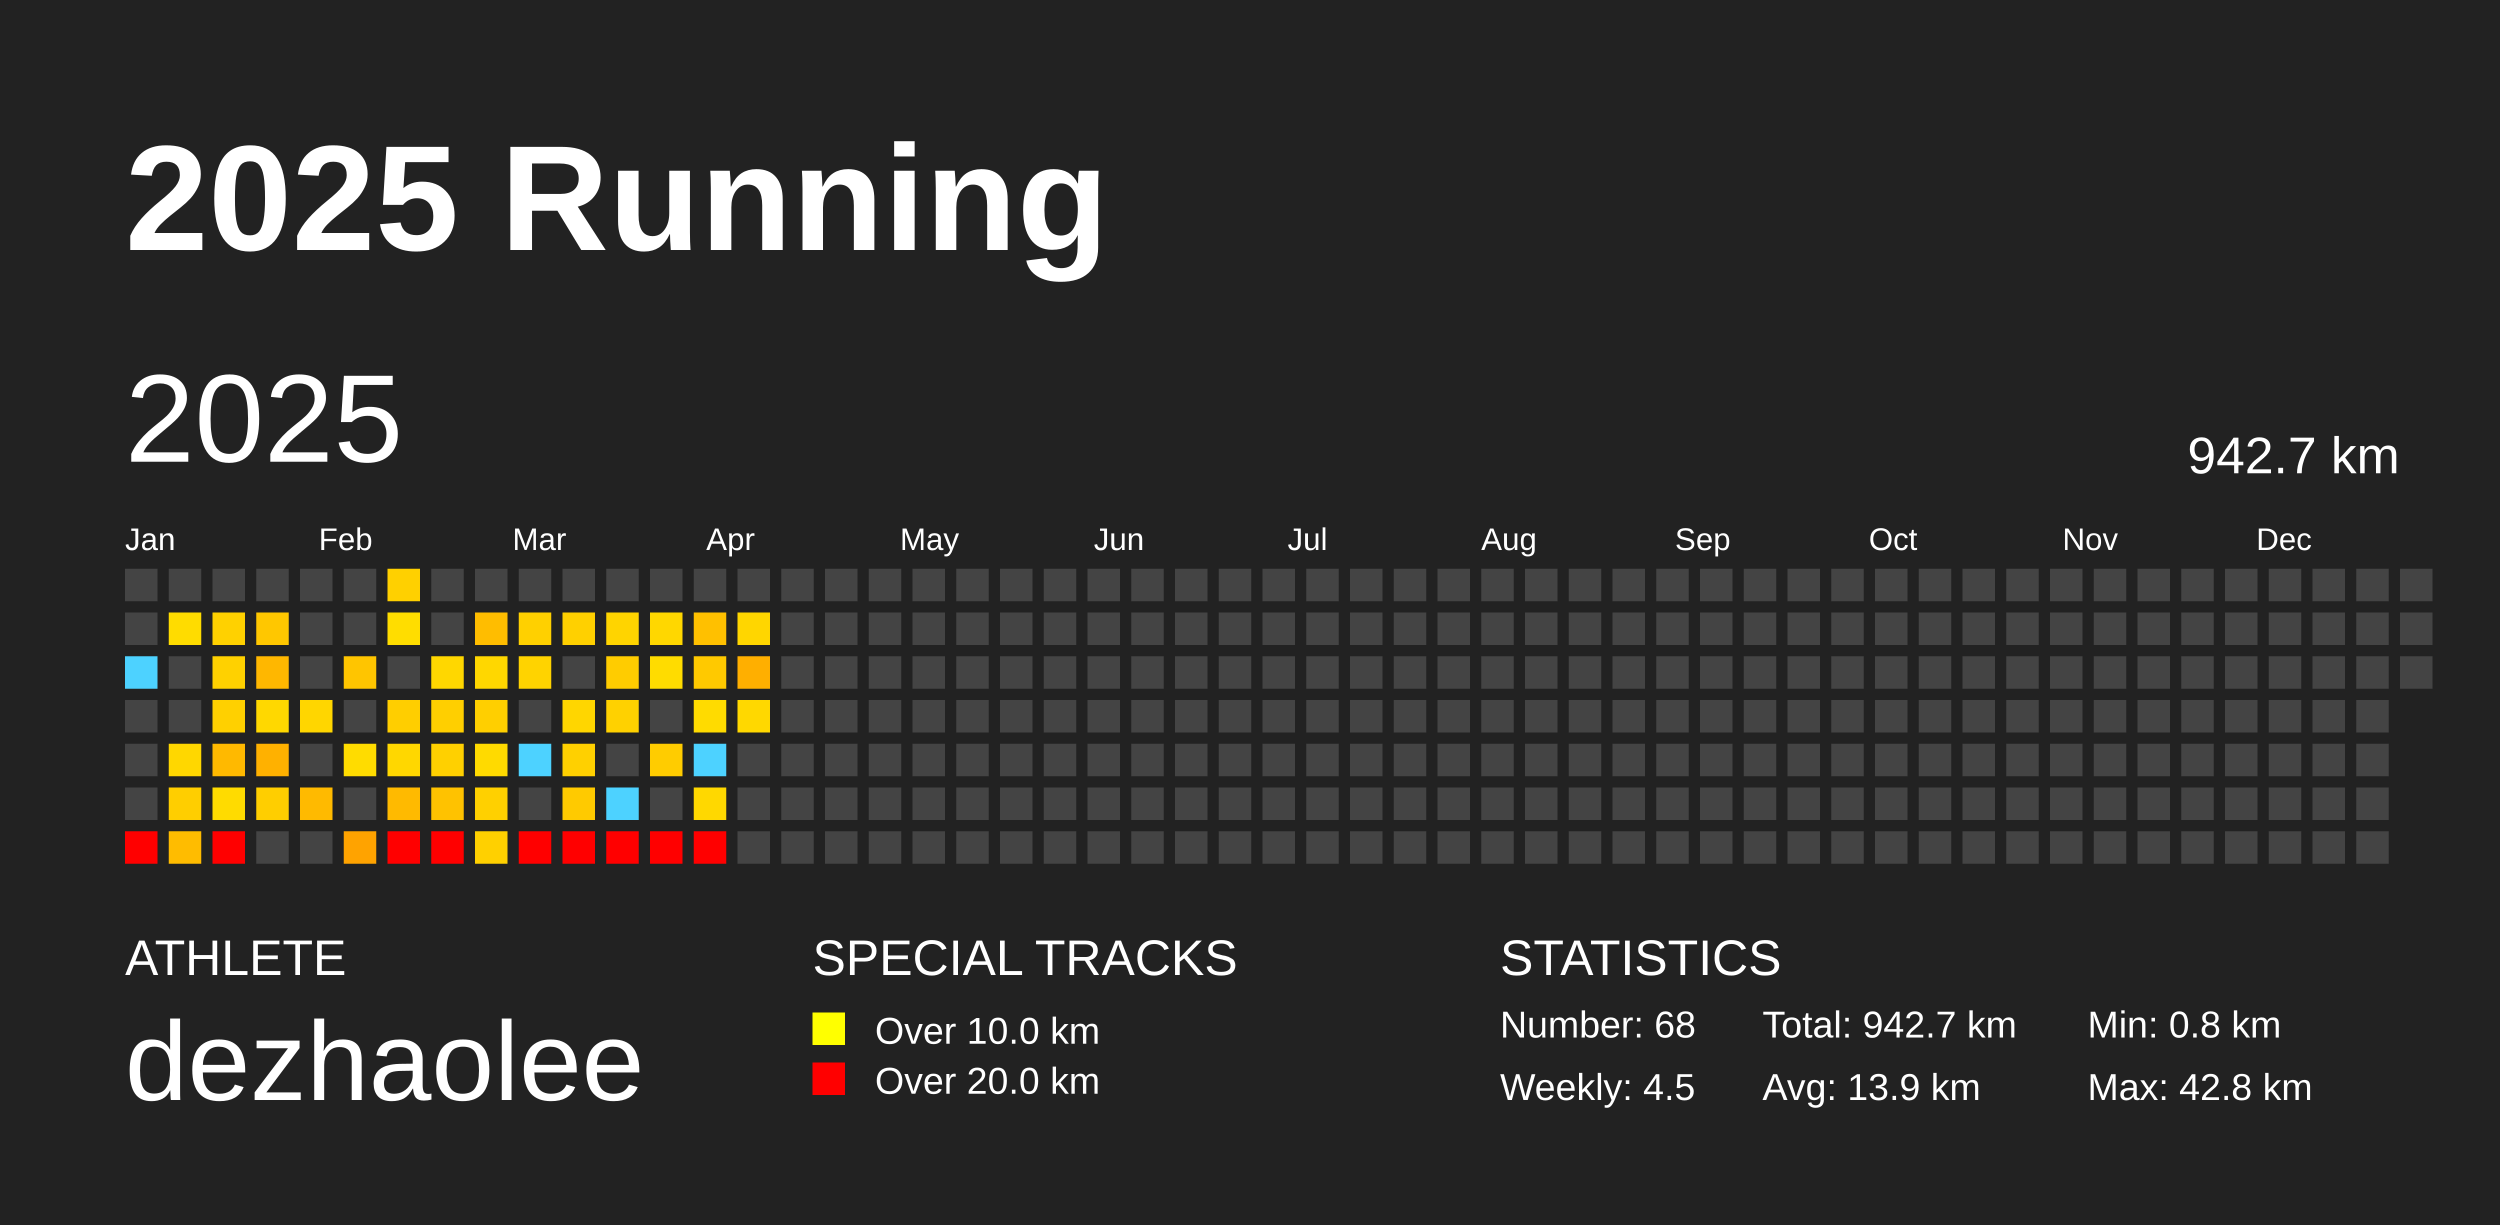
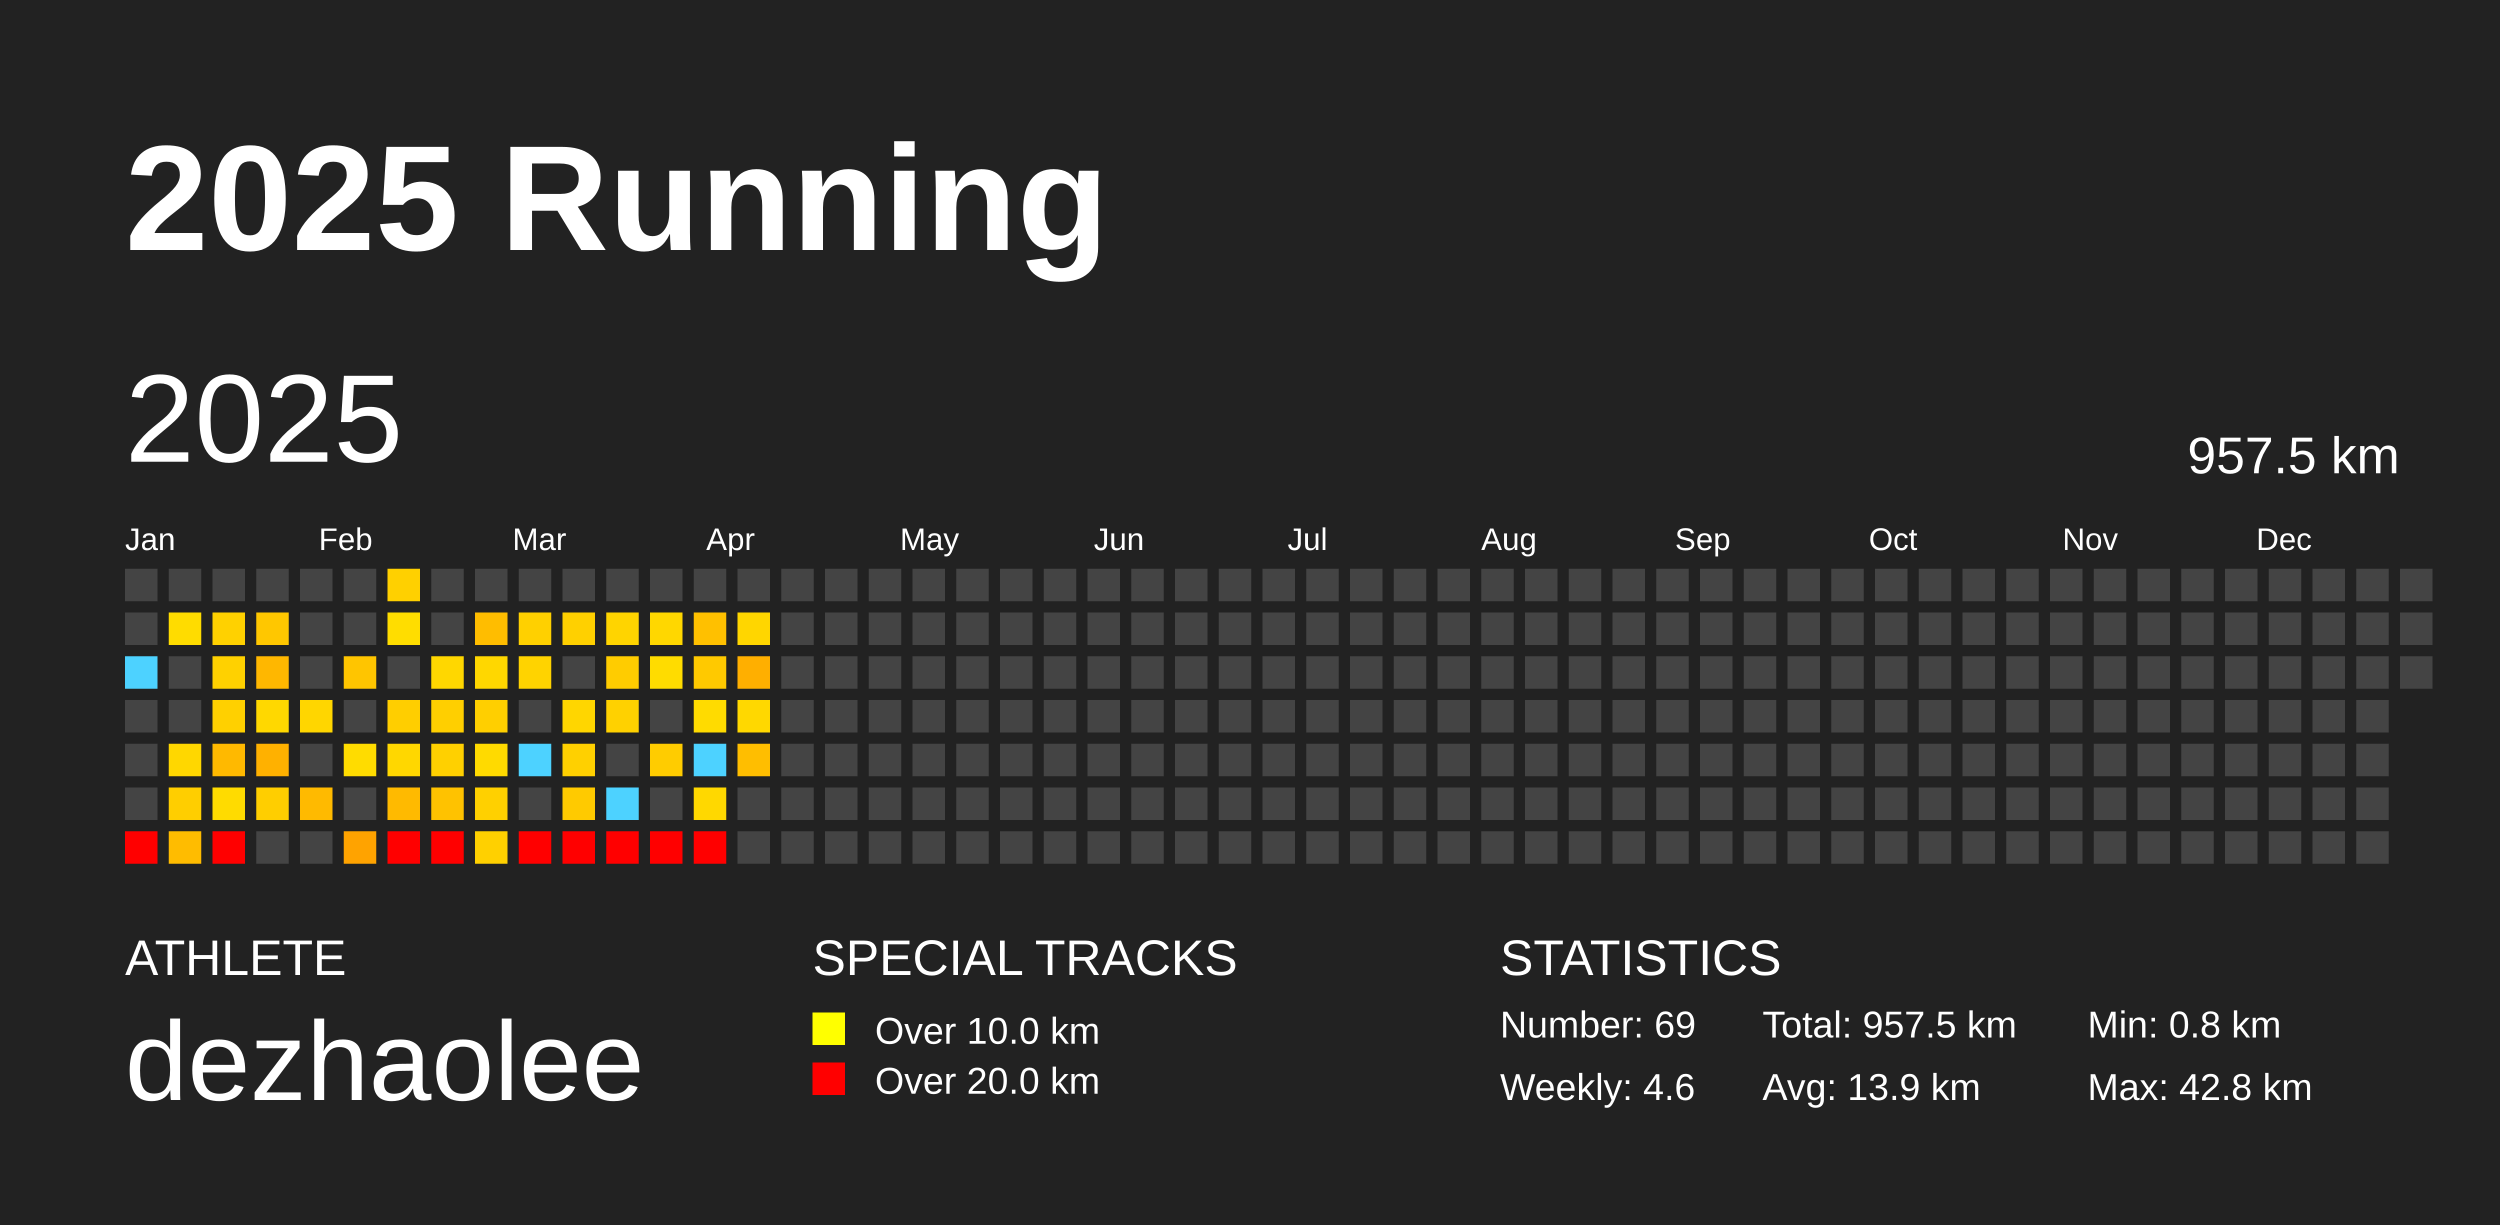
<svg xmlns="http://www.w3.org/2000/svg" baseProfile="full" height="98mm" version="1.1" viewBox="0,0,200,98" width="200mm">
  <defs />
  <rect fill="#222222" height="98" width="200" x="0" y="0" />
  <text fill="#FFFFFF" style="font-size:12px; font-family:Arial; font-weight:bold;" x="10" y="20">2025 Running</text>
  <text fill="#FFFFFF" style="font-size:4px; font-family:Arial" x="10" y="78">ATHLETE</text>
  <text fill="#FFFFFF" style="font-size:9px; font-family:Arial" x="10" y="88">dezhaolee</text>
  <text fill="#FFFFFF" style="font-size:4px; font-family:Arial" x="65" y="78">SPECIAL TRACKS</text>
  <rect fill="yellow" height="2.6" width="2.6" x="65" y="81" />
  <text fill="#FFFFFF" style="font-size:3px; font-family:Arial" x="70" y="83.5">Over 10.0 km</text>
  <rect fill="red" height="2.6" width="2.6" x="65" y="85" />
  <text fill="#FFFFFF" style="font-size:3px; font-family:Arial" x="70" y="87.5">Over 20.0 km</text>
  <text fill="#FFFFFF" style="font-size:4px; font-family:Arial" x="120" y="78">STATISTICS</text>
-   <text fill="#FFFFFF" style="font-size:3px; font-family:Arial" x="120" y="83">Number: 68</text>
-   <text fill="#FFFFFF" style="font-size:3px; font-family:Arial" x="120" y="88">Weekly: 4.5</text>
-   <text fill="#FFFFFF" style="font-size:3px; font-family:Arial" x="141" y="83">Total: 942.7 km</text>
+   <text fill="#FFFFFF" style="font-size:3px; font-family:Arial" x="120" y="83">Number: 69</text>
+   <text fill="#FFFFFF" style="font-size:3px; font-family:Arial" x="120" y="88">Weekly: 4.6</text>
+   <text fill="#FFFFFF" style="font-size:3px; font-family:Arial" x="141" y="83">Total: 957.5 km</text>
  <text fill="#FFFFFF" style="font-size:3px; font-family:Arial" x="141" y="88">Avg: 13.9 km</text>
  <text fill="#FFFFFF" style="font-size:3px; font-family:Arial" x="167" y="83">Min: 0.8 km</text>
  <text fill="#FFFFFF" style="font-size:3px; font-family:Arial" x="167" y="88">Max: 42.8 km</text>
  <text dominant-baseline="hanging" fill="#FFFFFF" style="font-size:10.0px; font-family:Arial;" x="10" y="30">2025</text>
-   <text dominant-baseline="hanging" fill="#FFFFFF" style="font-size:4.125px; font-family:Arial;" x="175" y="35">942.7 km</text>
+   <text dominant-baseline="hanging" fill="#FFFFFF" style="font-size:4.125px; font-family:Arial;" x="175" y="35">957.5 km</text>
  <text fill="#FFFFFF" style="font-size:2.5px; font-family:Arial" x="10.0" y="44">Jan</text>
  <text fill="#FFFFFF" style="font-size:2.5px; font-family:Arial" x="25.5" y="44">Feb</text>
  <text fill="#FFFFFF" style="font-size:2.5px; font-family:Arial" x="41.0" y="44">Mar</text>
  <text fill="#FFFFFF" style="font-size:2.5px; font-family:Arial" x="56.5" y="44">Apr</text>
  <text fill="#FFFFFF" style="font-size:2.5px; font-family:Arial" x="72.0" y="44">May</text>
  <text fill="#FFFFFF" style="font-size:2.5px; font-family:Arial" x="87.5" y="44">Jun</text>
  <text fill="#FFFFFF" style="font-size:2.5px; font-family:Arial" x="103.0" y="44">Jul</text>
  <text fill="#FFFFFF" style="font-size:2.5px; font-family:Arial" x="118.5" y="44">Aug</text>
  <text fill="#FFFFFF" style="font-size:2.5px; font-family:Arial" x="134.0" y="44">Sep</text>
  <text fill="#FFFFFF" style="font-size:2.5px; font-family:Arial" x="149.5" y="44">Oct</text>
  <text fill="#FFFFFF" style="font-size:2.5px; font-family:Arial" x="165.0" y="44">Nov</text>
  <text fill="#FFFFFF" style="font-size:2.5px; font-family:Arial" x="180.5" y="44">Dec</text>
  <rect fill="#444444" height="2.6" width="2.6" x="10.0" y="45.5" />
  <rect fill="#444444" height="2.6" width="2.6" x="10.0" y="49.0" />
  <rect fill="#4dd2ff" height="2.6" width="2.6" x="10.0" y="52.5" />
  <rect fill="#444444" height="2.6" width="2.6" x="10.0" y="56.0" />
  <rect fill="#444444" height="2.6" width="2.6" x="10.0" y="59.5" />
  <rect fill="#444444" height="2.6" width="2.6" x="10.0" y="63.0" />
  <rect fill="red" height="2.6" width="2.6" x="10.0" y="66.5" />
  <rect fill="#444444" height="2.6" width="2.6" x="13.5" y="45.5" />
  <rect fill="#ffdc00" height="2.6" width="2.6" x="13.5" y="49.0" />
  <rect fill="#444444" height="2.6" width="2.6" x="13.5" y="52.5" />
  <rect fill="#444444" height="2.6" width="2.6" x="13.5" y="56.0" />
  <rect fill="#ffd700" height="2.6" width="2.6" x="13.5" y="59.5" />
  <rect fill="#ffce00" height="2.6" width="2.6" x="13.5" y="63.0" />
  <rect fill="#ffbc00" height="2.6" width="2.6" x="13.5" y="66.5" />
  <rect fill="#444444" height="2.6" width="2.6" x="17.0" y="45.5" />
  <rect fill="#ffd100" height="2.6" width="2.6" x="17.0" y="49.0" />
  <rect fill="#ffd100" height="2.6" width="2.6" x="17.0" y="52.5" />
  <rect fill="#ffd000" height="2.6" width="2.6" x="17.0" y="56.0" />
  <rect fill="#ffb900" height="2.6" width="2.6" x="17.0" y="59.5" />
  <rect fill="#ffdb00" height="2.6" width="2.6" x="17.0" y="63.0" />
  <rect fill="red" height="2.6" width="2.6" x="17.0" y="66.5" />
  <rect fill="#444444" height="2.6" width="2.6" x="20.5" y="45.5" />
  <rect fill="#ffc700" height="2.6" width="2.6" x="20.5" y="49.0" />
  <rect fill="#ffb700" height="2.6" width="2.6" x="20.5" y="52.5" />
  <rect fill="#ffd800" height="2.6" width="2.6" x="20.5" y="56.0" />
  <rect fill="#ffb100" height="2.6" width="2.6" x="20.5" y="59.5" />
  <rect fill="#ffce00" height="2.6" width="2.6" x="20.5" y="63.0" />
  <rect fill="#444444" height="2.6" width="2.6" x="20.5" y="66.5" />
  <rect fill="#444444" height="2.6" width="2.6" x="24.0" y="45.5" />
  <rect fill="#444444" height="2.6" width="2.6" x="24.0" y="49.0" />
  <rect fill="#444444" height="2.6" width="2.6" x="24.0" y="52.5" />
  <rect fill="#ffd600" height="2.6" width="2.6" x="24.0" y="56.0" />
  <rect fill="#444444" height="2.6" width="2.6" x="24.0" y="59.5" />
  <rect fill="#ffba00" height="2.6" width="2.6" x="24.0" y="63.0" />
  <rect fill="#444444" height="2.6" width="2.6" x="24.0" y="66.5" />
  <rect fill="#444444" height="2.6" width="2.6" x="27.5" y="45.5" />
  <rect fill="#444444" height="2.6" width="2.6" x="27.5" y="49.0" />
  <rect fill="#ffc500" height="2.6" width="2.6" x="27.5" y="52.5" />
  <rect fill="#444444" height="2.6" width="2.6" x="27.5" y="56.0" />
  <rect fill="#ffdc00" height="2.6" width="2.6" x="27.5" y="59.5" />
  <rect fill="#444444" height="2.6" width="2.6" x="27.5" y="63.0" />
  <rect fill="#ffa300" height="2.6" width="2.6" x="27.5" y="66.5" />
  <rect fill="#ffd000" height="2.6" width="2.6" x="31.0" y="45.5" />
  <rect fill="#ffdd00" height="2.6" width="2.6" x="31.0" y="49.0" />
  <rect fill="#444444" height="2.6" width="2.6" x="31.0" y="52.5" />
  <rect fill="#ffce00" height="2.6" width="2.6" x="31.0" y="56.0" />
  <rect fill="#ffd700" height="2.6" width="2.6" x="31.0" y="59.5" />
  <rect fill="#ffba00" height="2.6" width="2.6" x="31.0" y="63.0" />
  <rect fill="red" height="2.6" width="2.6" x="31.0" y="66.5" />
  <rect fill="#444444" height="2.6" width="2.6" x="34.5" y="45.5" />
  <rect fill="#444444" height="2.6" width="2.6" x="34.5" y="49.0" />
  <rect fill="#ffd700" height="2.6" width="2.6" x="34.5" y="52.5" />
  <rect fill="#ffcf00" height="2.6" width="2.6" x="34.5" y="56.0" />
  <rect fill="#ffd000" height="2.6" width="2.6" x="34.5" y="59.5" />
  <rect fill="#ffc200" height="2.6" width="2.6" x="34.5" y="63.0" />
  <rect fill="red" height="2.6" width="2.6" x="34.5" y="66.5" />
  <rect fill="#444444" height="2.6" width="2.6" x="38.0" y="45.5" />
  <rect fill="#ffbd00" height="2.6" width="2.6" x="38.0" y="49.0" />
  <rect fill="#ffd700" height="2.6" width="2.6" x="38.0" y="52.5" />
  <rect fill="#ffcf00" height="2.6" width="2.6" x="38.0" y="56.0" />
  <rect fill="#ffda00" height="2.6" width="2.6" x="38.0" y="59.5" />
  <rect fill="#ffd000" height="2.6" width="2.6" x="38.0" y="63.0" />
  <rect fill="#ffd000" height="2.6" width="2.6" x="38.0" y="66.5" />
  <rect fill="#444444" height="2.6" width="2.6" x="41.5" y="45.5" />
  <rect fill="#ffd000" height="2.6" width="2.6" x="41.5" y="49.0" />
  <rect fill="#ffd300" height="2.6" width="2.6" x="41.5" y="52.5" />
  <rect fill="#444444" height="2.6" width="2.6" x="41.5" y="56.0" />
  <rect fill="#4dd2ff" height="2.6" width="2.6" x="41.5" y="59.5" />
  <rect fill="#444444" height="2.6" width="2.6" x="41.5" y="63.0" />
  <rect fill="red" height="2.6" width="2.6" x="41.5" y="66.5" />
  <rect fill="#444444" height="2.6" width="2.6" x="45.0" y="45.5" />
  <rect fill="#ffd000" height="2.6" width="2.6" x="45.0" y="49.0" />
  <rect fill="#444444" height="2.6" width="2.6" x="45.0" y="52.5" />
  <rect fill="#ffd600" height="2.6" width="2.6" x="45.0" y="56.0" />
  <rect fill="#ffd000" height="2.6" width="2.6" x="45.0" y="59.5" />
  <rect fill="#ffca00" height="2.6" width="2.6" x="45.0" y="63.0" />
  <rect fill="red" height="2.6" width="2.6" x="45.0" y="66.5" />
  <rect fill="#444444" height="2.6" width="2.6" x="48.5" y="45.5" />
  <rect fill="#ffd400" height="2.6" width="2.6" x="48.5" y="49.0" />
  <rect fill="#ffcc00" height="2.6" width="2.6" x="48.5" y="52.5" />
  <rect fill="#ffd100" height="2.6" width="2.6" x="48.5" y="56.0" />
  <rect fill="#444444" height="2.6" width="2.6" x="48.5" y="59.5" />
  <rect fill="#4dd2ff" height="2.6" width="2.6" x="48.5" y="63.0" />
  <rect fill="red" height="2.6" width="2.6" x="48.5" y="66.5" />
  <rect fill="#444444" height="2.6" width="2.6" x="52.0" y="45.5" />
  <rect fill="#ffd700" height="2.6" width="2.6" x="52.0" y="49.0" />
  <rect fill="#ffdc00" height="2.6" width="2.6" x="52.0" y="52.5" />
  <rect fill="#444444" height="2.6" width="2.6" x="52.0" y="56.0" />
  <rect fill="#ffcc00" height="2.6" width="2.6" x="52.0" y="59.5" />
  <rect fill="#444444" height="2.6" width="2.6" x="52.0" y="63.0" />
  <rect fill="red" height="2.6" width="2.6" x="52.0" y="66.5" />
  <rect fill="#444444" height="2.6" width="2.6" x="55.5" y="45.5" />
  <rect fill="#ffc000" height="2.6" width="2.6" x="55.5" y="49.0" />
  <rect fill="#ffc900" height="2.6" width="2.6" x="55.5" y="52.5" />
  <rect fill="#ffdb00" height="2.6" width="2.6" x="55.5" y="56.0" />
  <rect fill="#4dd2ff" height="2.6" width="2.6" x="55.5" y="59.5" />
  <rect fill="#ffd800" height="2.6" width="2.6" x="55.5" y="63.0" />
  <rect fill="red" height="2.6" width="2.6" x="55.5" y="66.5" />
  <rect fill="#444444" height="2.6" width="2.6" x="59.0" y="45.5" />
  <rect fill="#ffd600" height="2.6" width="2.6" x="59.0" y="49.0" />
  <rect fill="#ffaf00" height="2.6" width="2.6" x="59.0" y="52.5" />
  <rect fill="#ffd800" height="2.6" width="2.6" x="59.0" y="56.0" />
-   <rect fill="#444444" height="2.6" width="2.6" x="59.0" y="59.5" />
+   <rect fill="#ffbe00" height="2.6" width="2.6" x="59.0" y="59.5" />
  <rect fill="#444444" height="2.6" width="2.6" x="59.0" y="63.0" />
  <rect fill="#444444" height="2.6" width="2.6" x="59.0" y="66.5" />
  <rect fill="#444444" height="2.6" width="2.6" x="62.5" y="45.5" />
  <rect fill="#444444" height="2.6" width="2.6" x="62.5" y="49.0" />
  <rect fill="#444444" height="2.6" width="2.6" x="62.5" y="52.5" />
  <rect fill="#444444" height="2.6" width="2.6" x="62.5" y="56.0" />
  <rect fill="#444444" height="2.6" width="2.6" x="62.5" y="59.5" />
  <rect fill="#444444" height="2.6" width="2.6" x="62.5" y="63.0" />
  <rect fill="#444444" height="2.6" width="2.6" x="62.5" y="66.5" />
  <rect fill="#444444" height="2.6" width="2.6" x="66.0" y="45.5" />
  <rect fill="#444444" height="2.6" width="2.6" x="66.0" y="49.0" />
  <rect fill="#444444" height="2.6" width="2.6" x="66.0" y="52.5" />
  <rect fill="#444444" height="2.6" width="2.6" x="66.0" y="56.0" />
  <rect fill="#444444" height="2.6" width="2.6" x="66.0" y="59.5" />
  <rect fill="#444444" height="2.6" width="2.6" x="66.0" y="63.0" />
  <rect fill="#444444" height="2.6" width="2.6" x="66.0" y="66.5" />
  <rect fill="#444444" height="2.6" width="2.6" x="69.5" y="45.5" />
  <rect fill="#444444" height="2.6" width="2.6" x="69.5" y="49.0" />
  <rect fill="#444444" height="2.6" width="2.6" x="69.5" y="52.5" />
  <rect fill="#444444" height="2.6" width="2.6" x="69.5" y="56.0" />
  <rect fill="#444444" height="2.6" width="2.6" x="69.5" y="59.5" />
  <rect fill="#444444" height="2.6" width="2.6" x="69.5" y="63.0" />
  <rect fill="#444444" height="2.6" width="2.6" x="69.5" y="66.5" />
  <rect fill="#444444" height="2.6" width="2.6" x="73.0" y="45.5" />
  <rect fill="#444444" height="2.6" width="2.6" x="73.0" y="49.0" />
  <rect fill="#444444" height="2.6" width="2.6" x="73.0" y="52.5" />
  <rect fill="#444444" height="2.6" width="2.6" x="73.0" y="56.0" />
  <rect fill="#444444" height="2.6" width="2.6" x="73.0" y="59.5" />
  <rect fill="#444444" height="2.6" width="2.6" x="73.0" y="63.0" />
  <rect fill="#444444" height="2.6" width="2.6" x="73.0" y="66.5" />
  <rect fill="#444444" height="2.6" width="2.6" x="76.5" y="45.5" />
  <rect fill="#444444" height="2.6" width="2.6" x="76.5" y="49.0" />
  <rect fill="#444444" height="2.6" width="2.6" x="76.5" y="52.5" />
  <rect fill="#444444" height="2.6" width="2.6" x="76.5" y="56.0" />
  <rect fill="#444444" height="2.6" width="2.6" x="76.5" y="59.5" />
  <rect fill="#444444" height="2.6" width="2.6" x="76.5" y="63.0" />
  <rect fill="#444444" height="2.6" width="2.6" x="76.5" y="66.5" />
  <rect fill="#444444" height="2.6" width="2.6" x="80.0" y="45.5" />
  <rect fill="#444444" height="2.6" width="2.6" x="80.0" y="49.0" />
  <rect fill="#444444" height="2.6" width="2.6" x="80.0" y="52.5" />
  <rect fill="#444444" height="2.6" width="2.6" x="80.0" y="56.0" />
  <rect fill="#444444" height="2.6" width="2.6" x="80.0" y="59.5" />
  <rect fill="#444444" height="2.6" width="2.6" x="80.0" y="63.0" />
  <rect fill="#444444" height="2.6" width="2.6" x="80.0" y="66.5" />
  <rect fill="#444444" height="2.6" width="2.6" x="83.5" y="45.5" />
  <rect fill="#444444" height="2.6" width="2.6" x="83.5" y="49.0" />
  <rect fill="#444444" height="2.6" width="2.6" x="83.5" y="52.5" />
  <rect fill="#444444" height="2.6" width="2.6" x="83.5" y="56.0" />
  <rect fill="#444444" height="2.6" width="2.6" x="83.5" y="59.5" />
  <rect fill="#444444" height="2.6" width="2.6" x="83.5" y="63.0" />
  <rect fill="#444444" height="2.6" width="2.6" x="83.5" y="66.5" />
  <rect fill="#444444" height="2.6" width="2.6" x="87.0" y="45.5" />
  <rect fill="#444444" height="2.6" width="2.6" x="87.0" y="49.0" />
  <rect fill="#444444" height="2.6" width="2.6" x="87.0" y="52.5" />
  <rect fill="#444444" height="2.6" width="2.6" x="87.0" y="56.0" />
  <rect fill="#444444" height="2.6" width="2.6" x="87.0" y="59.5" />
  <rect fill="#444444" height="2.6" width="2.6" x="87.0" y="63.0" />
  <rect fill="#444444" height="2.6" width="2.6" x="87.0" y="66.5" />
  <rect fill="#444444" height="2.6" width="2.6" x="90.5" y="45.5" />
  <rect fill="#444444" height="2.6" width="2.6" x="90.5" y="49.0" />
  <rect fill="#444444" height="2.6" width="2.6" x="90.5" y="52.5" />
  <rect fill="#444444" height="2.6" width="2.6" x="90.5" y="56.0" />
  <rect fill="#444444" height="2.6" width="2.6" x="90.5" y="59.5" />
  <rect fill="#444444" height="2.6" width="2.6" x="90.5" y="63.0" />
  <rect fill="#444444" height="2.6" width="2.6" x="90.5" y="66.5" />
  <rect fill="#444444" height="2.6" width="2.6" x="94.0" y="45.5" />
  <rect fill="#444444" height="2.6" width="2.6" x="94.0" y="49.0" />
  <rect fill="#444444" height="2.6" width="2.6" x="94.0" y="52.5" />
  <rect fill="#444444" height="2.6" width="2.6" x="94.0" y="56.0" />
  <rect fill="#444444" height="2.6" width="2.6" x="94.0" y="59.5" />
  <rect fill="#444444" height="2.6" width="2.6" x="94.0" y="63.0" />
  <rect fill="#444444" height="2.6" width="2.6" x="94.0" y="66.5" />
  <rect fill="#444444" height="2.6" width="2.6" x="97.5" y="45.5" />
  <rect fill="#444444" height="2.6" width="2.6" x="97.5" y="49.0" />
  <rect fill="#444444" height="2.6" width="2.6" x="97.5" y="52.5" />
  <rect fill="#444444" height="2.6" width="2.6" x="97.5" y="56.0" />
  <rect fill="#444444" height="2.6" width="2.6" x="97.5" y="59.5" />
  <rect fill="#444444" height="2.6" width="2.6" x="97.5" y="63.0" />
  <rect fill="#444444" height="2.6" width="2.6" x="97.5" y="66.5" />
  <rect fill="#444444" height="2.6" width="2.6" x="101.0" y="45.5" />
  <rect fill="#444444" height="2.6" width="2.6" x="101.0" y="49.0" />
  <rect fill="#444444" height="2.6" width="2.6" x="101.0" y="52.5" />
  <rect fill="#444444" height="2.6" width="2.6" x="101.0" y="56.0" />
  <rect fill="#444444" height="2.6" width="2.6" x="101.0" y="59.5" />
  <rect fill="#444444" height="2.6" width="2.6" x="101.0" y="63.0" />
  <rect fill="#444444" height="2.6" width="2.6" x="101.0" y="66.5" />
  <rect fill="#444444" height="2.6" width="2.6" x="104.5" y="45.5" />
  <rect fill="#444444" height="2.6" width="2.6" x="104.5" y="49.0" />
  <rect fill="#444444" height="2.6" width="2.6" x="104.5" y="52.5" />
  <rect fill="#444444" height="2.6" width="2.6" x="104.5" y="56.0" />
  <rect fill="#444444" height="2.6" width="2.6" x="104.5" y="59.5" />
  <rect fill="#444444" height="2.6" width="2.6" x="104.5" y="63.0" />
  <rect fill="#444444" height="2.6" width="2.6" x="104.5" y="66.5" />
  <rect fill="#444444" height="2.6" width="2.6" x="108.0" y="45.5" />
  <rect fill="#444444" height="2.6" width="2.6" x="108.0" y="49.0" />
  <rect fill="#444444" height="2.6" width="2.6" x="108.0" y="52.5" />
  <rect fill="#444444" height="2.6" width="2.6" x="108.0" y="56.0" />
  <rect fill="#444444" height="2.6" width="2.6" x="108.0" y="59.5" />
  <rect fill="#444444" height="2.6" width="2.6" x="108.0" y="63.0" />
  <rect fill="#444444" height="2.6" width="2.6" x="108.0" y="66.5" />
  <rect fill="#444444" height="2.6" width="2.6" x="111.5" y="45.5" />
  <rect fill="#444444" height="2.6" width="2.6" x="111.5" y="49.0" />
  <rect fill="#444444" height="2.6" width="2.6" x="111.5" y="52.5" />
  <rect fill="#444444" height="2.6" width="2.6" x="111.5" y="56.0" />
  <rect fill="#444444" height="2.6" width="2.6" x="111.5" y="59.5" />
  <rect fill="#444444" height="2.6" width="2.6" x="111.5" y="63.0" />
  <rect fill="#444444" height="2.6" width="2.6" x="111.5" y="66.5" />
  <rect fill="#444444" height="2.6" width="2.6" x="115.0" y="45.5" />
  <rect fill="#444444" height="2.6" width="2.6" x="115.0" y="49.0" />
  <rect fill="#444444" height="2.6" width="2.6" x="115.0" y="52.5" />
  <rect fill="#444444" height="2.6" width="2.6" x="115.0" y="56.0" />
  <rect fill="#444444" height="2.6" width="2.6" x="115.0" y="59.5" />
  <rect fill="#444444" height="2.6" width="2.6" x="115.0" y="63.0" />
  <rect fill="#444444" height="2.6" width="2.6" x="115.0" y="66.5" />
  <rect fill="#444444" height="2.6" width="2.6" x="118.5" y="45.5" />
  <rect fill="#444444" height="2.6" width="2.6" x="118.5" y="49.0" />
  <rect fill="#444444" height="2.6" width="2.6" x="118.5" y="52.5" />
  <rect fill="#444444" height="2.6" width="2.6" x="118.5" y="56.0" />
  <rect fill="#444444" height="2.6" width="2.6" x="118.5" y="59.5" />
  <rect fill="#444444" height="2.6" width="2.6" x="118.5" y="63.0" />
  <rect fill="#444444" height="2.6" width="2.6" x="118.5" y="66.5" />
  <rect fill="#444444" height="2.6" width="2.6" x="122.0" y="45.5" />
  <rect fill="#444444" height="2.6" width="2.6" x="122.0" y="49.0" />
  <rect fill="#444444" height="2.6" width="2.6" x="122.0" y="52.5" />
  <rect fill="#444444" height="2.6" width="2.6" x="122.0" y="56.0" />
  <rect fill="#444444" height="2.6" width="2.6" x="122.0" y="59.5" />
  <rect fill="#444444" height="2.6" width="2.6" x="122.0" y="63.0" />
  <rect fill="#444444" height="2.6" width="2.6" x="122.0" y="66.5" />
  <rect fill="#444444" height="2.6" width="2.6" x="125.5" y="45.5" />
  <rect fill="#444444" height="2.6" width="2.6" x="125.5" y="49.0" />
  <rect fill="#444444" height="2.6" width="2.6" x="125.5" y="52.5" />
  <rect fill="#444444" height="2.6" width="2.6" x="125.5" y="56.0" />
  <rect fill="#444444" height="2.6" width="2.6" x="125.5" y="59.5" />
  <rect fill="#444444" height="2.6" width="2.6" x="125.5" y="63.0" />
  <rect fill="#444444" height="2.6" width="2.6" x="125.5" y="66.5" />
  <rect fill="#444444" height="2.6" width="2.6" x="129.0" y="45.5" />
  <rect fill="#444444" height="2.6" width="2.6" x="129.0" y="49.0" />
  <rect fill="#444444" height="2.6" width="2.6" x="129.0" y="52.5" />
  <rect fill="#444444" height="2.6" width="2.6" x="129.0" y="56.0" />
  <rect fill="#444444" height="2.6" width="2.6" x="129.0" y="59.5" />
  <rect fill="#444444" height="2.6" width="2.6" x="129.0" y="63.0" />
  <rect fill="#444444" height="2.6" width="2.6" x="129.0" y="66.5" />
  <rect fill="#444444" height="2.6" width="2.6" x="132.5" y="45.5" />
  <rect fill="#444444" height="2.6" width="2.6" x="132.5" y="49.0" />
  <rect fill="#444444" height="2.6" width="2.6" x="132.5" y="52.5" />
  <rect fill="#444444" height="2.6" width="2.6" x="132.5" y="56.0" />
  <rect fill="#444444" height="2.6" width="2.6" x="132.5" y="59.5" />
  <rect fill="#444444" height="2.6" width="2.6" x="132.5" y="63.0" />
  <rect fill="#444444" height="2.6" width="2.6" x="132.5" y="66.5" />
  <rect fill="#444444" height="2.6" width="2.6" x="136.0" y="45.5" />
  <rect fill="#444444" height="2.6" width="2.6" x="136.0" y="49.0" />
  <rect fill="#444444" height="2.6" width="2.6" x="136.0" y="52.5" />
  <rect fill="#444444" height="2.6" width="2.6" x="136.0" y="56.0" />
  <rect fill="#444444" height="2.6" width="2.6" x="136.0" y="59.5" />
  <rect fill="#444444" height="2.6" width="2.6" x="136.0" y="63.0" />
  <rect fill="#444444" height="2.6" width="2.6" x="136.0" y="66.5" />
  <rect fill="#444444" height="2.6" width="2.6" x="139.5" y="45.5" />
  <rect fill="#444444" height="2.6" width="2.6" x="139.5" y="49.0" />
  <rect fill="#444444" height="2.6" width="2.6" x="139.5" y="52.5" />
  <rect fill="#444444" height="2.6" width="2.6" x="139.5" y="56.0" />
  <rect fill="#444444" height="2.6" width="2.6" x="139.5" y="59.5" />
  <rect fill="#444444" height="2.6" width="2.6" x="139.5" y="63.0" />
  <rect fill="#444444" height="2.6" width="2.6" x="139.5" y="66.5" />
  <rect fill="#444444" height="2.6" width="2.6" x="143.0" y="45.5" />
  <rect fill="#444444" height="2.6" width="2.6" x="143.0" y="49.0" />
  <rect fill="#444444" height="2.6" width="2.6" x="143.0" y="52.5" />
  <rect fill="#444444" height="2.6" width="2.6" x="143.0" y="56.0" />
  <rect fill="#444444" height="2.6" width="2.6" x="143.0" y="59.5" />
  <rect fill="#444444" height="2.6" width="2.6" x="143.0" y="63.0" />
  <rect fill="#444444" height="2.6" width="2.6" x="143.0" y="66.5" />
  <rect fill="#444444" height="2.6" width="2.6" x="146.5" y="45.5" />
  <rect fill="#444444" height="2.6" width="2.6" x="146.5" y="49.0" />
  <rect fill="#444444" height="2.6" width="2.6" x="146.5" y="52.5" />
  <rect fill="#444444" height="2.6" width="2.6" x="146.5" y="56.0" />
  <rect fill="#444444" height="2.6" width="2.6" x="146.5" y="59.5" />
  <rect fill="#444444" height="2.6" width="2.6" x="146.5" y="63.0" />
  <rect fill="#444444" height="2.6" width="2.6" x="146.5" y="66.5" />
  <rect fill="#444444" height="2.6" width="2.6" x="150.0" y="45.5" />
  <rect fill="#444444" height="2.6" width="2.6" x="150.0" y="49.0" />
  <rect fill="#444444" height="2.6" width="2.6" x="150.0" y="52.5" />
  <rect fill="#444444" height="2.6" width="2.6" x="150.0" y="56.0" />
  <rect fill="#444444" height="2.6" width="2.6" x="150.0" y="59.5" />
  <rect fill="#444444" height="2.6" width="2.6" x="150.0" y="63.0" />
  <rect fill="#444444" height="2.6" width="2.6" x="150.0" y="66.5" />
  <rect fill="#444444" height="2.6" width="2.6" x="153.5" y="45.5" />
  <rect fill="#444444" height="2.6" width="2.6" x="153.5" y="49.0" />
  <rect fill="#444444" height="2.6" width="2.6" x="153.5" y="52.5" />
  <rect fill="#444444" height="2.6" width="2.6" x="153.5" y="56.0" />
  <rect fill="#444444" height="2.6" width="2.6" x="153.5" y="59.5" />
  <rect fill="#444444" height="2.6" width="2.6" x="153.5" y="63.0" />
  <rect fill="#444444" height="2.6" width="2.6" x="153.5" y="66.5" />
  <rect fill="#444444" height="2.6" width="2.6" x="157.0" y="45.5" />
  <rect fill="#444444" height="2.6" width="2.6" x="157.0" y="49.0" />
  <rect fill="#444444" height="2.6" width="2.6" x="157.0" y="52.5" />
  <rect fill="#444444" height="2.6" width="2.6" x="157.0" y="56.0" />
  <rect fill="#444444" height="2.6" width="2.6" x="157.0" y="59.5" />
  <rect fill="#444444" height="2.6" width="2.6" x="157.0" y="63.0" />
  <rect fill="#444444" height="2.6" width="2.6" x="157.0" y="66.5" />
  <rect fill="#444444" height="2.6" width="2.6" x="160.5" y="45.5" />
  <rect fill="#444444" height="2.6" width="2.6" x="160.5" y="49.0" />
  <rect fill="#444444" height="2.6" width="2.6" x="160.5" y="52.5" />
  <rect fill="#444444" height="2.6" width="2.6" x="160.5" y="56.0" />
  <rect fill="#444444" height="2.6" width="2.6" x="160.5" y="59.5" />
  <rect fill="#444444" height="2.6" width="2.6" x="160.5" y="63.0" />
  <rect fill="#444444" height="2.6" width="2.6" x="160.5" y="66.5" />
  <rect fill="#444444" height="2.6" width="2.6" x="164.0" y="45.5" />
  <rect fill="#444444" height="2.6" width="2.6" x="164.0" y="49.0" />
  <rect fill="#444444" height="2.6" width="2.6" x="164.0" y="52.5" />
  <rect fill="#444444" height="2.6" width="2.6" x="164.0" y="56.0" />
  <rect fill="#444444" height="2.6" width="2.6" x="164.0" y="59.5" />
  <rect fill="#444444" height="2.6" width="2.6" x="164.0" y="63.0" />
  <rect fill="#444444" height="2.6" width="2.6" x="164.0" y="66.5" />
  <rect fill="#444444" height="2.6" width="2.6" x="167.5" y="45.5" />
  <rect fill="#444444" height="2.6" width="2.6" x="167.5" y="49.0" />
  <rect fill="#444444" height="2.6" width="2.6" x="167.5" y="52.5" />
  <rect fill="#444444" height="2.6" width="2.6" x="167.5" y="56.0" />
  <rect fill="#444444" height="2.6" width="2.6" x="167.5" y="59.5" />
  <rect fill="#444444" height="2.6" width="2.6" x="167.5" y="63.0" />
  <rect fill="#444444" height="2.6" width="2.6" x="167.5" y="66.5" />
  <rect fill="#444444" height="2.6" width="2.6" x="171.0" y="45.5" />
  <rect fill="#444444" height="2.6" width="2.6" x="171.0" y="49.0" />
  <rect fill="#444444" height="2.6" width="2.6" x="171.0" y="52.5" />
  <rect fill="#444444" height="2.6" width="2.6" x="171.0" y="56.0" />
  <rect fill="#444444" height="2.6" width="2.6" x="171.0" y="59.5" />
  <rect fill="#444444" height="2.6" width="2.6" x="171.0" y="63.0" />
  <rect fill="#444444" height="2.6" width="2.6" x="171.0" y="66.5" />
  <rect fill="#444444" height="2.6" width="2.6" x="174.5" y="45.5" />
  <rect fill="#444444" height="2.6" width="2.6" x="174.5" y="49.0" />
  <rect fill="#444444" height="2.6" width="2.6" x="174.5" y="52.5" />
  <rect fill="#444444" height="2.6" width="2.6" x="174.5" y="56.0" />
  <rect fill="#444444" height="2.6" width="2.6" x="174.5" y="59.5" />
  <rect fill="#444444" height="2.6" width="2.6" x="174.5" y="63.0" />
  <rect fill="#444444" height="2.6" width="2.6" x="174.5" y="66.5" />
  <rect fill="#444444" height="2.6" width="2.6" x="178.0" y="45.5" />
  <rect fill="#444444" height="2.6" width="2.6" x="178.0" y="49.0" />
  <rect fill="#444444" height="2.6" width="2.6" x="178.0" y="52.5" />
  <rect fill="#444444" height="2.6" width="2.6" x="178.0" y="56.0" />
  <rect fill="#444444" height="2.6" width="2.6" x="178.0" y="59.5" />
  <rect fill="#444444" height="2.6" width="2.6" x="178.0" y="63.0" />
  <rect fill="#444444" height="2.6" width="2.6" x="178.0" y="66.5" />
  <rect fill="#444444" height="2.6" width="2.6" x="181.5" y="45.5" />
  <rect fill="#444444" height="2.6" width="2.6" x="181.5" y="49.0" />
  <rect fill="#444444" height="2.6" width="2.6" x="181.5" y="52.5" />
  <rect fill="#444444" height="2.6" width="2.6" x="181.5" y="56.0" />
  <rect fill="#444444" height="2.6" width="2.6" x="181.5" y="59.5" />
  <rect fill="#444444" height="2.6" width="2.6" x="181.5" y="63.0" />
  <rect fill="#444444" height="2.6" width="2.6" x="181.5" y="66.5" />
  <rect fill="#444444" height="2.6" width="2.6" x="185.0" y="45.5" />
  <rect fill="#444444" height="2.6" width="2.6" x="185.0" y="49.0" />
  <rect fill="#444444" height="2.6" width="2.6" x="185.0" y="52.5" />
  <rect fill="#444444" height="2.6" width="2.6" x="185.0" y="56.0" />
  <rect fill="#444444" height="2.6" width="2.6" x="185.0" y="59.5" />
  <rect fill="#444444" height="2.6" width="2.6" x="185.0" y="63.0" />
  <rect fill="#444444" height="2.6" width="2.6" x="185.0" y="66.5" />
  <rect fill="#444444" height="2.6" width="2.6" x="188.5" y="45.5" />
  <rect fill="#444444" height="2.6" width="2.6" x="188.5" y="49.0" />
  <rect fill="#444444" height="2.6" width="2.6" x="188.5" y="52.5" />
  <rect fill="#444444" height="2.6" width="2.6" x="188.5" y="56.0" />
  <rect fill="#444444" height="2.6" width="2.6" x="188.5" y="59.5" />
  <rect fill="#444444" height="2.6" width="2.6" x="188.5" y="63.0" />
  <rect fill="#444444" height="2.6" width="2.6" x="188.5" y="66.5" />
  <rect fill="#444444" height="2.6" width="2.6" x="192.0" y="45.5" />
  <rect fill="#444444" height="2.6" width="2.6" x="192.0" y="49.0" />
  <rect fill="#444444" height="2.6" width="2.6" x="192.0" y="52.5" />
</svg>
